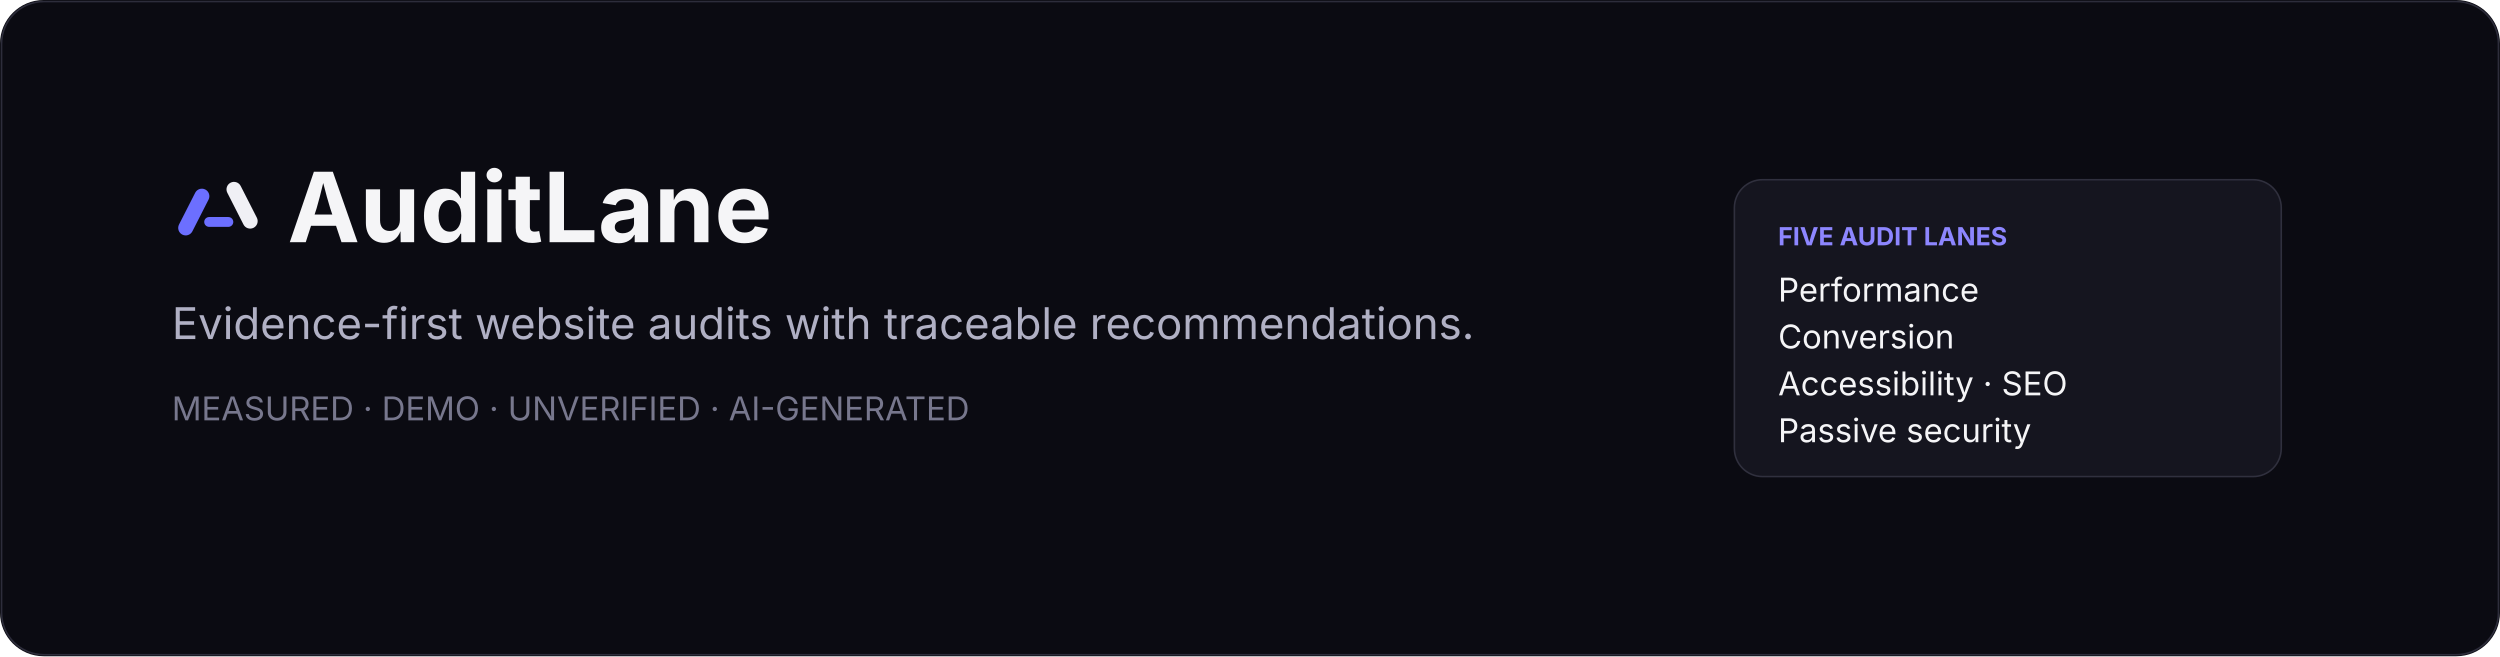
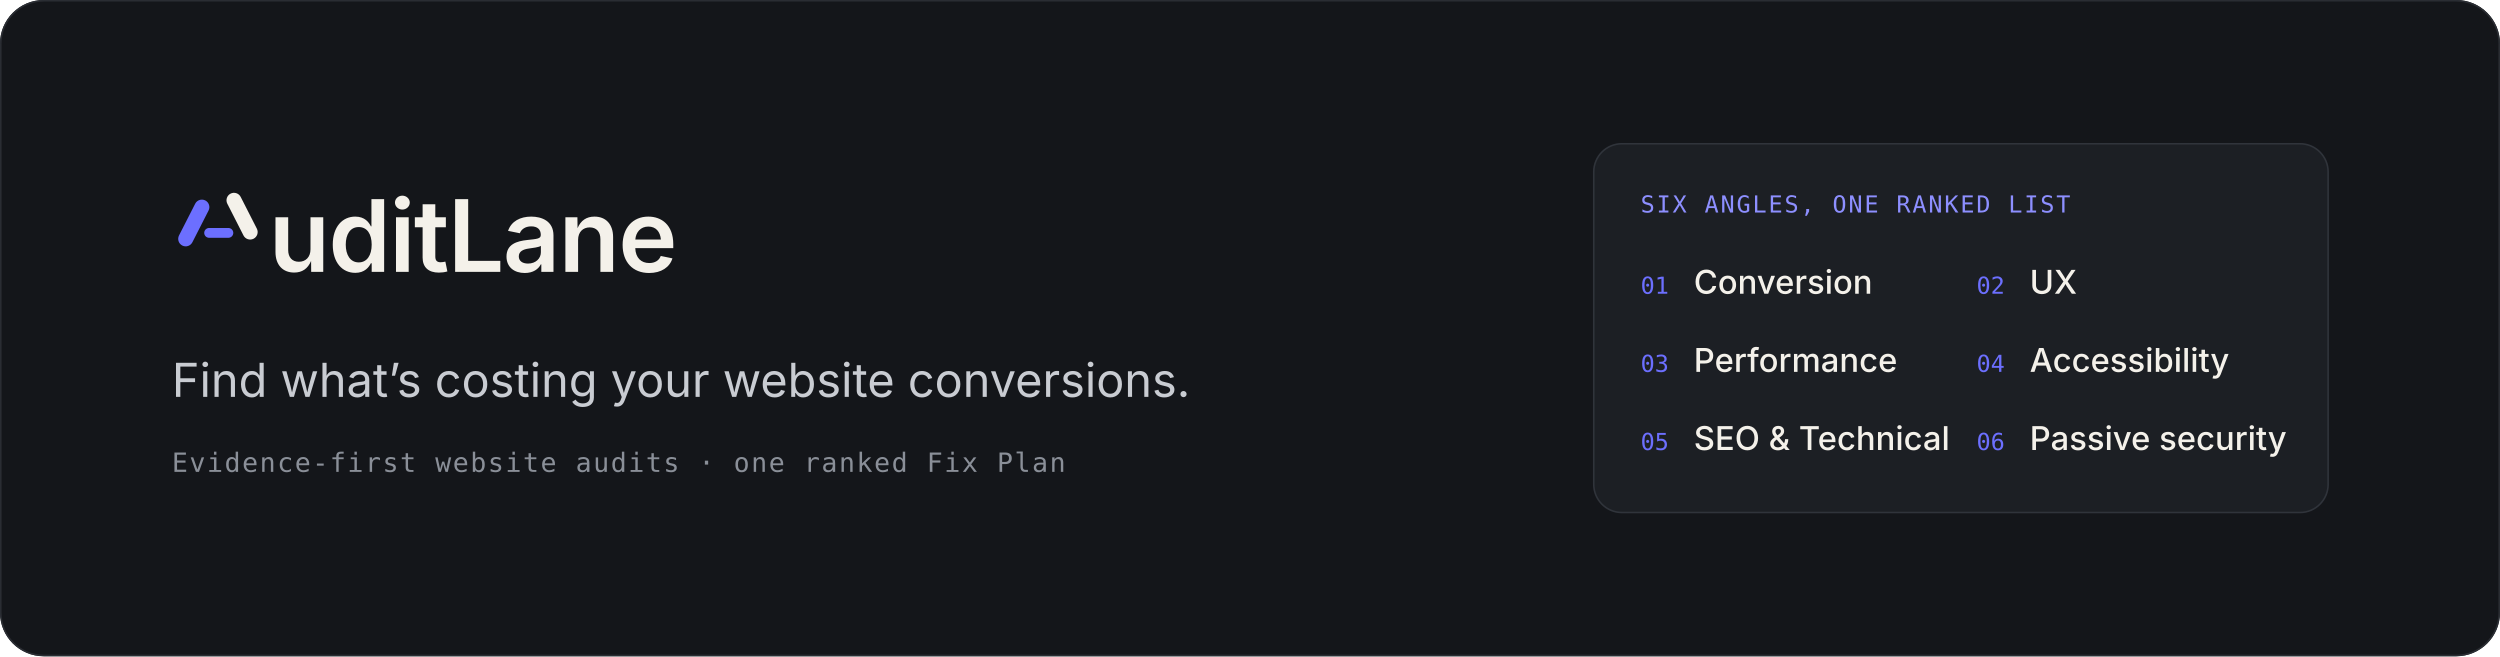
<svg xmlns="http://www.w3.org/2000/svg" width="1600" height="420" viewBox="0 0 1600 420" role="img" aria-labelledby="title desc">
-   <rect width="1600" height="420" rx="28" fill="#0b0b12" />
-   <rect x="1" y="1" width="1598" height="418" rx="27" fill="none" stroke="#2d2d3b" />
-   <g transform="translate(110 105)">
+   <rect width="1600" height="420" rx="28" fill="#14161A" />
+   <rect x="0.5" y="0.5" width="1599" height="419" rx="27.5" fill="none" stroke="#2A2D33" />
+   <g transform="translate(110 112)">
    <g transform="scale(3)">
      <rect width="3.2" height="10.8" rx="1.6" fill="#6C6FFF" transform="matrix(0.8910065 0.4539905 -0.4539905 0.8910065 5.7 4.7)" />
-       <rect width="3.2" height="10.8" rx="1.6" fill="#F0F0F5" transform="matrix(0.8910065 -0.4539905 0.4539905 0.8910065 11.1 4.7)" />
-       <rect width="6.2" height="2.1" rx="1.06" fill="#6C6FFF" transform="matrix(1 0 0 1 6.9 11.3)" />
+       <rect width="3.2" height="10.8" rx="1.6" fill="#F4F1EA" transform="matrix(0.8910065 -0.4539905 0.4539905 0.8910065 11.1 4.7)" />
+       <rect width="6.2" height="2.1" rx="1.06" fill="#6C6FFF" transform="translate(6.9 11.3)" />
    </g>
-     <text x="74" y="50" fill="#f5f5f7" font-family="Inter,Arial,sans-serif" font-size="62" font-weight="700">AuditLane</text>
-     <text x="0" y="112" fill="#b0b0c4" font-family="Inter,Arial,sans-serif" font-size="28">Evidence-first website audits with traceable recommendations.</text>
-     <text x="0" y="164" fill="#77778d" font-family="Inter,Arial,sans-serif" font-size="21">MEASURED · DEMO · UNVERIFIED · AI-GENERATED</text>
+     <text x="62" y="62" fill="#F4F1EA" font-family="IBM Plex Sans,Inter,Arial,sans-serif" font-size="64" font-weight="600" letter-spacing="-1">uditLane</text>
+     <text x="0" y="142" fill="#C9CCD2" font-family="IBM Plex Sans,Inter,Arial,sans-serif" font-size="30">Find what’s costing your website conversions.</text>
+     <text x="0" y="190" fill="#8A8F98" font-family="IBM Plex Mono,monospace" font-size="17" letter-spacing="1">Evidence-first website audits · one ranked Fix Plan</text>
  </g>
-   <g transform="translate(1110 115)" font-family="Inter,Arial,sans-serif">
-     <rect width="350" height="190" rx="18" fill="#15151f" stroke="#30303e" />
-     <text x="28" y="42" fill="#8d86ff" font-size="16" font-weight="700">FIVE AUDIT LANES</text>
-     <text x="28" y="78" fill="#f5f5f7" font-size="21">Performance</text>
-     <text x="28" y="108" fill="#f5f5f7" font-size="21">Conversion</text>
-     <text x="28" y="138" fill="#f5f5f7" font-size="21">Accessibility · SEO</text>
-     <text x="28" y="168" fill="#f5f5f7" font-size="21">Passive security</text>
+   <g transform="translate(1020 92)">
+     <rect width="470" height="236" rx="18" fill="#1C1F24" stroke="#30343B" />
+     <text x="30" y="44" fill="#8D8FFF" font-family="IBM Plex Mono,monospace" font-size="15" letter-spacing="1.2">SIX ANGLES, ONE RANKED LIST</text>
+     <g font-family="IBM Plex Mono,monospace" font-size="15" fill="#6C6FFF">
+       <text x="30" y="96">01</text>
+       <text x="245" y="96">02</text>
+       <text x="30" y="146">03</text>
+       <text x="245" y="146">04</text>
+       <text x="30" y="196">05</text>
+       <text x="245" y="196">06</text>
+     </g>
+     <g font-family="IBM Plex Sans,Inter,Arial,sans-serif" font-size="21" font-weight="500" fill="#F4F1EA">
+       <text x="64" y="96">Conversion</text>
+       <text x="279" y="96">UX</text>
+       <text x="64" y="146">Performance</text>
+       <text x="279" y="146">Accessibility</text>
+       <text x="64" y="196">SEO &amp; Technical</text>
+       <text x="279" y="196">Passive security</text>
+     </g>
  </g>
</svg>
